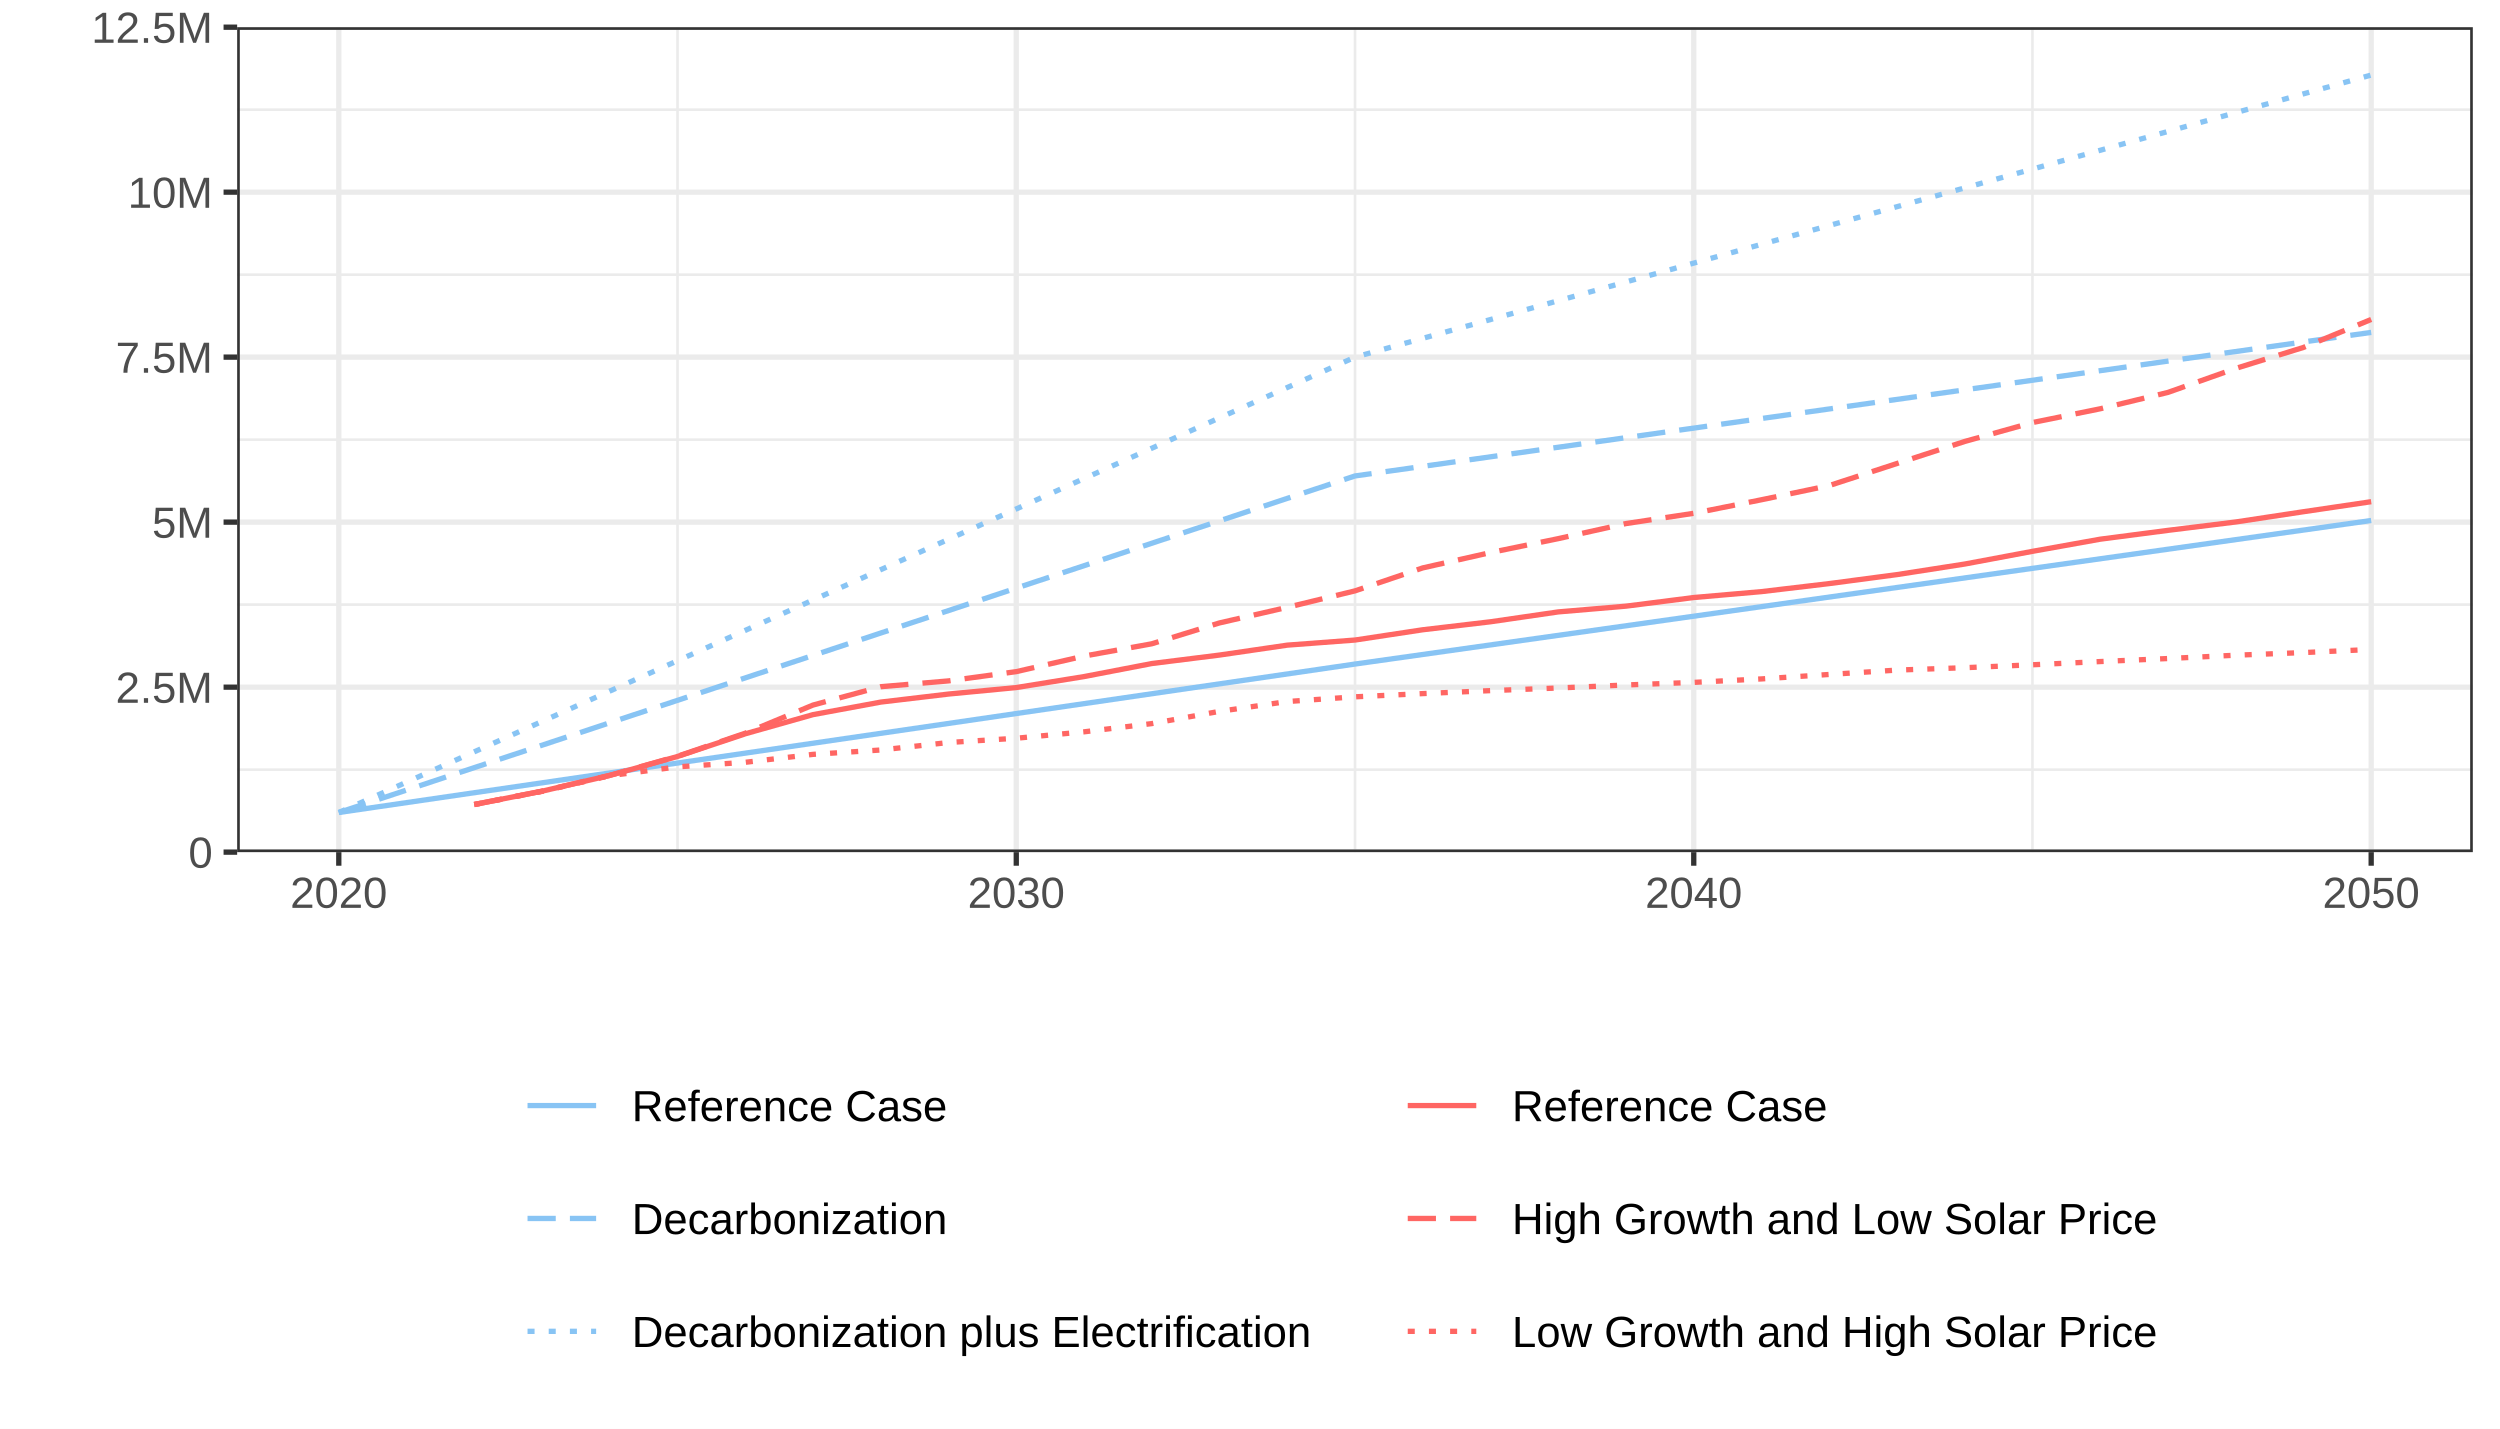
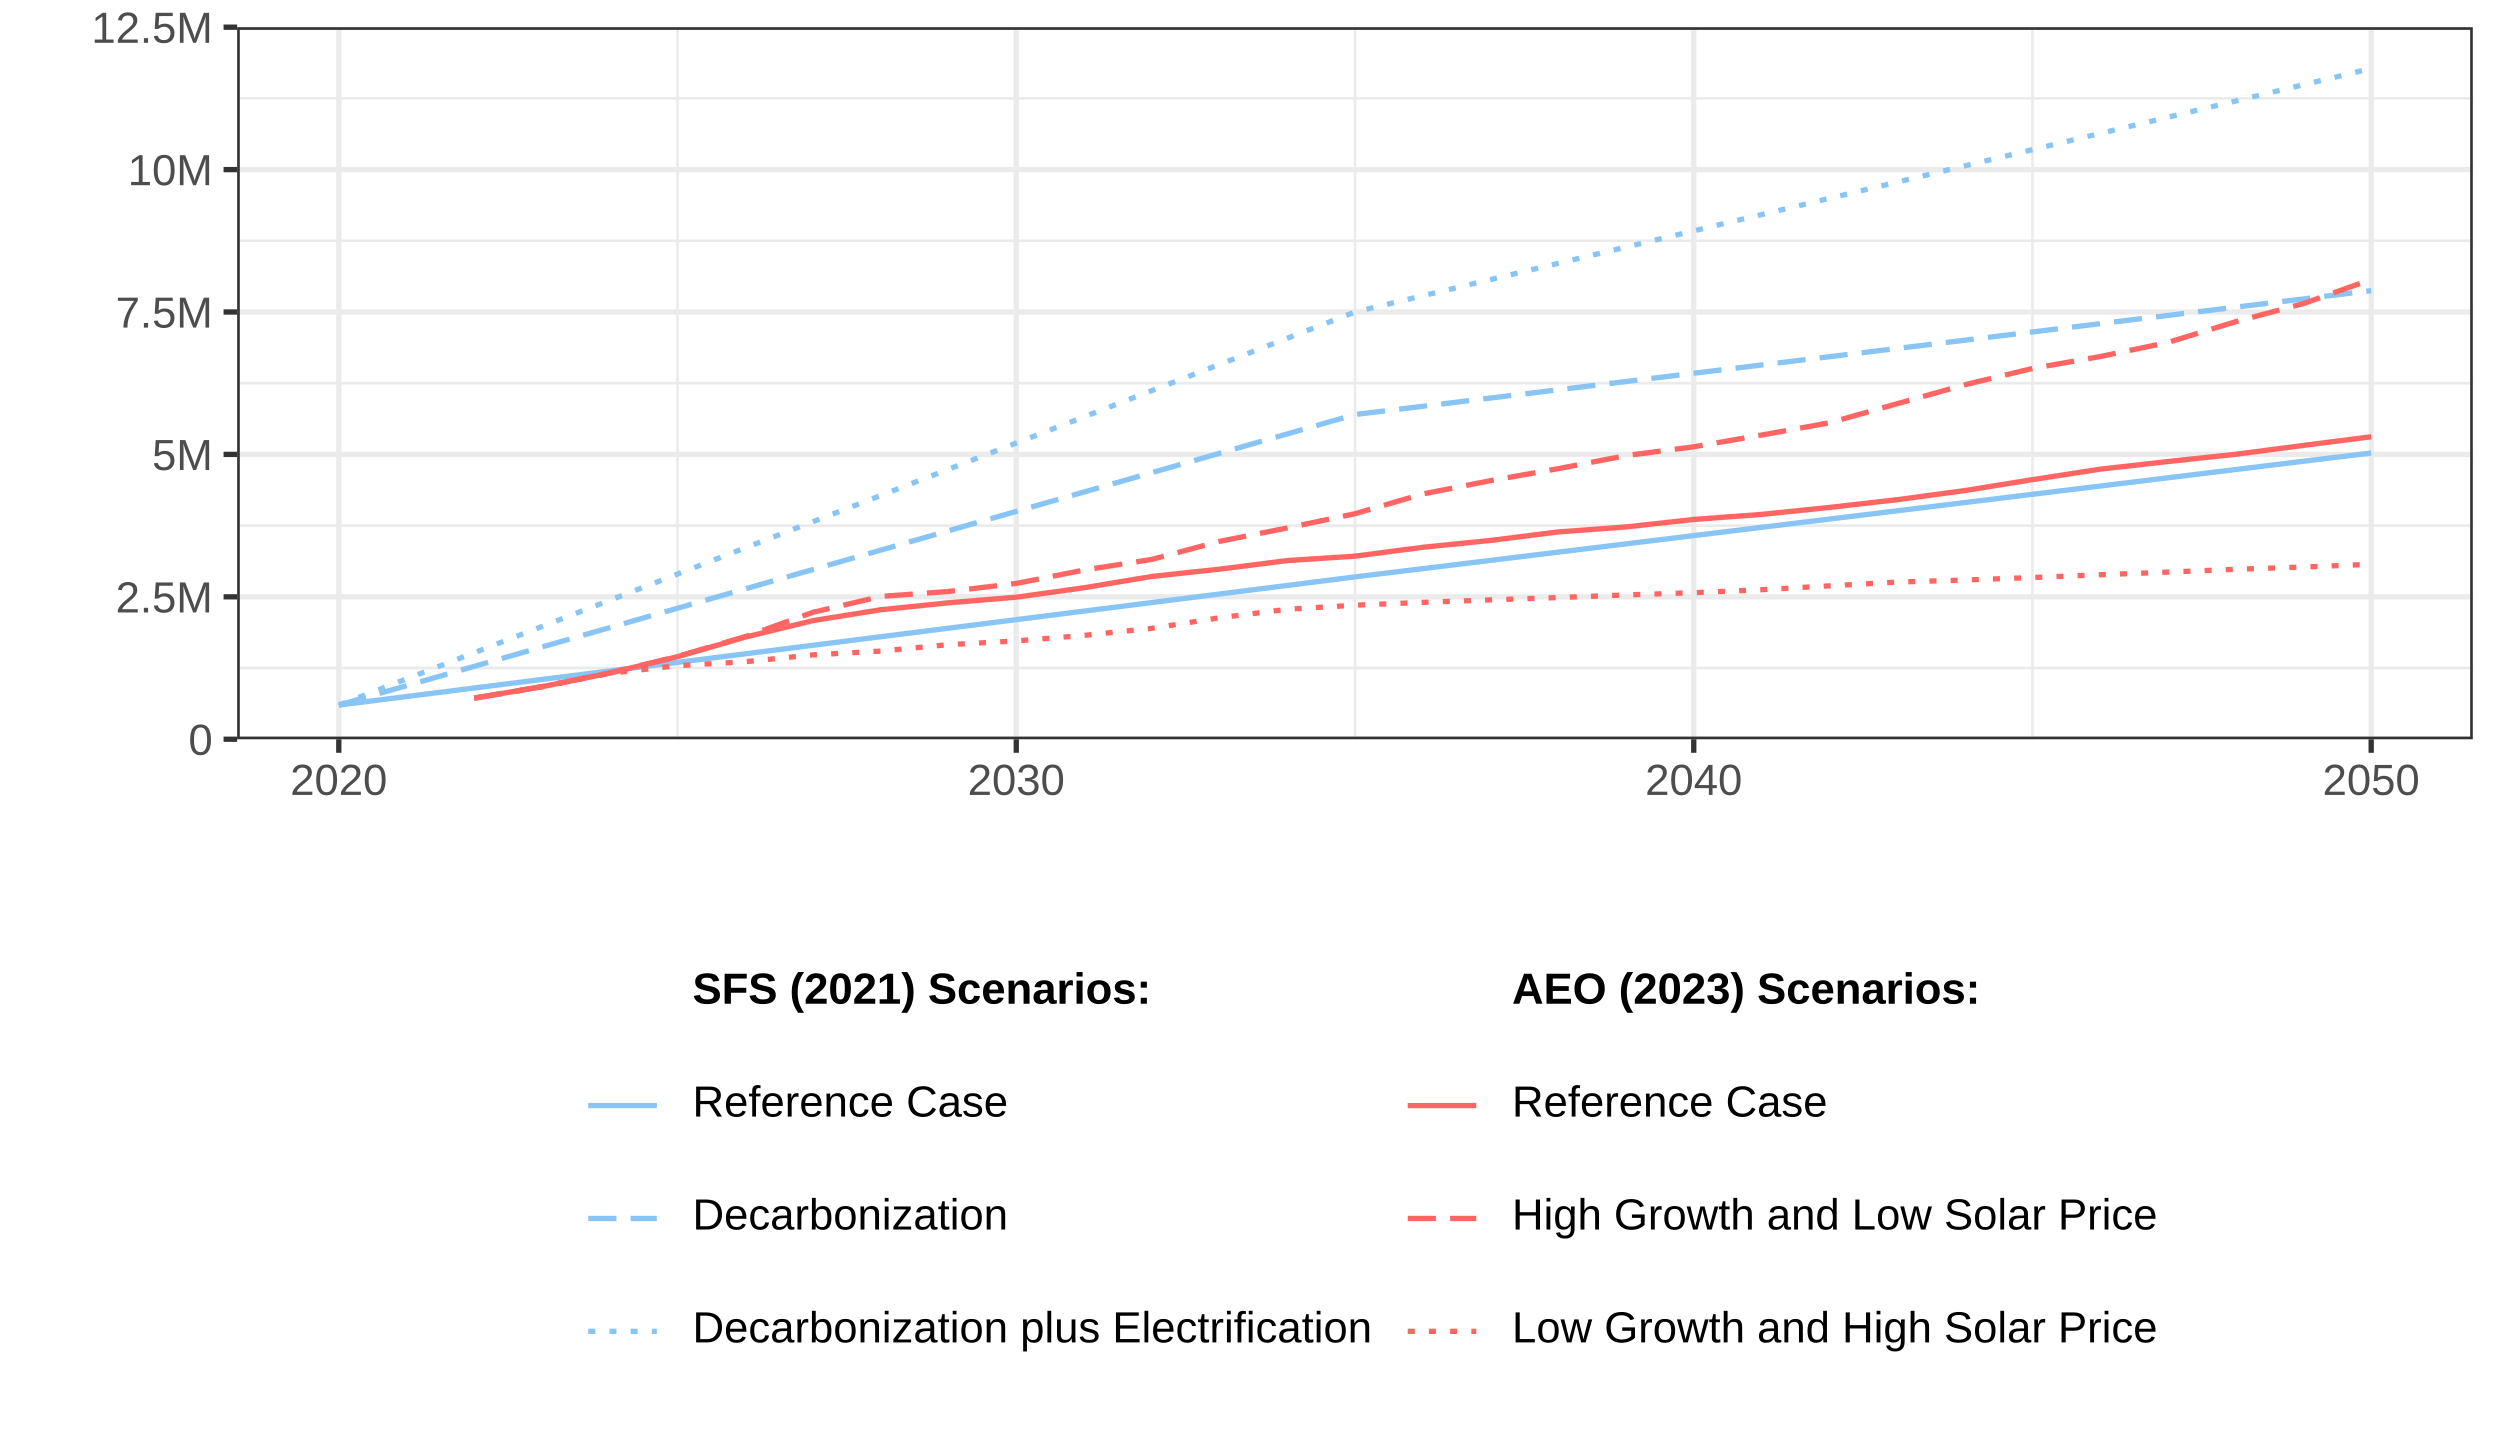
<svg xmlns="http://www.w3.org/2000/svg" class="svglite" width="504.00pt" height="288.00pt" viewBox="0 0 504.00 288.00">
  <defs>
    <style type="text/css">
    .svglite line, .svglite polyline, .svglite polygon, .svglite path, .svglite rect, .svglite circle {
      fill: none;
      stroke: #000000;
      stroke-linecap: round;
      stroke-linejoin: round;
      stroke-miterlimit: 10.00;
    }
    .svglite text {
      white-space: pre;
    }
  </style>
  </defs>
  <rect width="100%" height="100%" style="stroke: none; fill: #FFFFFF;" />
  <defs>
    <clipPath id="cpMC4wMHw1MDQuMDB8MC4wMHwyODguMDA=">
      <rect x="0.00" y="0.00" width="504.00" height="288.00" />
    </clipPath>
  </defs>
  <g clip-path="url(#cpMC4wMHw1MDQuMDB8MC4wMHwyODguMDA=)">
    <rect x="0.00" y="0.00" width="504.00" height="288.00" style="stroke-width: 1.07; stroke: #FFFFFF; fill: #FFFFFF;" />
  </g>
  <defs>
-     <clipPath id="cpNDcuODF8NDk4LjUyfDUuNDh8MTcxLjc5">
-       <rect x="47.81" y="5.48" width="450.71" height="166.31" />
+     <clipPath id="cpNDcuODF8NDk4LjUyfDUuNDh8MTQ5LjAz">
+       <rect x="47.81" y="5.48" width="450.71" height="143.55" />
    </clipPath>
  </defs>
-   <g clip-path="url(#cpNDcuODF8NDk4LjUyfDUuNDh8MTcxLjc5)">
-     <rect x="47.81" y="5.48" width="450.71" height="166.31" style="stroke-width: 1.07; stroke: none; fill: #FFFFFF;" />
-     <polyline points="47.81,155.16 498.52,155.16 " style="stroke-width: 0.53; stroke: #EBEBEB; stroke-linecap: butt;" />
-     <polyline points="47.81,121.89 498.52,121.89 " style="stroke-width: 0.53; stroke: #EBEBEB; stroke-linecap: butt;" />
-     <polyline points="47.81,88.63 498.52,88.63 " style="stroke-width: 0.53; stroke: #EBEBEB; stroke-linecap: butt;" />
-     <polyline points="47.81,55.37 498.52,55.37 " style="stroke-width: 0.53; stroke: #EBEBEB; stroke-linecap: butt;" />
-     <polyline points="47.81,22.11 498.52,22.11 " style="stroke-width: 0.53; stroke: #EBEBEB; stroke-linecap: butt;" />
-     <polyline points="136.59,171.79 136.59,5.48 " style="stroke-width: 0.53; stroke: #EBEBEB; stroke-linecap: butt;" />
-     <polyline points="273.17,171.79 273.17,5.48 " style="stroke-width: 0.53; stroke: #EBEBEB; stroke-linecap: butt;" />
-     <polyline points="409.74,171.79 409.74,5.48 " style="stroke-width: 0.53; stroke: #EBEBEB; stroke-linecap: butt;" />
-     <polyline points="47.81,171.79 498.52,171.79 " style="stroke-width: 1.07; stroke: #EBEBEB; stroke-linecap: butt;" />
-     <polyline points="47.81,138.53 498.52,138.53 " style="stroke-width: 1.07; stroke: #EBEBEB; stroke-linecap: butt;" />
-     <polyline points="47.81,105.26 498.52,105.26 " style="stroke-width: 1.07; stroke: #EBEBEB; stroke-linecap: butt;" />
-     <polyline points="47.81,72.00 498.52,72.00 " style="stroke-width: 1.07; stroke: #EBEBEB; stroke-linecap: butt;" />
-     <polyline points="47.81,38.74 498.52,38.74 " style="stroke-width: 1.07; stroke: #EBEBEB; stroke-linecap: butt;" />
+   <g clip-path="url(#cpNDcuODF8NDk4LjUyfDUuNDh8MTQ5LjAz)">
+     <rect x="47.81" y="5.48" width="450.71" height="143.55" style="stroke-width: 1.07; stroke: none; fill: #FFFFFF;" />
+     <polyline points="47.81,134.67 498.52,134.67 " style="stroke-width: 0.53; stroke: #EBEBEB; stroke-linecap: butt;" />
+     <polyline points="47.81,105.96 498.52,105.96 " style="stroke-width: 0.53; stroke: #EBEBEB; stroke-linecap: butt;" />
+     <polyline points="47.81,77.25 498.52,77.25 " style="stroke-width: 0.53; stroke: #EBEBEB; stroke-linecap: butt;" />
+     <polyline points="47.81,48.54 498.52,48.54 " style="stroke-width: 0.53; stroke: #EBEBEB; stroke-linecap: butt;" />
+     <polyline points="47.81,19.83 498.52,19.83 " style="stroke-width: 0.53; stroke: #EBEBEB; stroke-linecap: butt;" />
+     <polyline points="136.59,149.03 136.59,5.48 " style="stroke-width: 0.53; stroke: #EBEBEB; stroke-linecap: butt;" />
+     <polyline points="273.17,149.03 273.17,5.48 " style="stroke-width: 0.53; stroke: #EBEBEB; stroke-linecap: butt;" />
+     <polyline points="409.74,149.03 409.74,5.48 " style="stroke-width: 0.53; stroke: #EBEBEB; stroke-linecap: butt;" />
+     <polyline points="47.81,149.03 498.52,149.03 " style="stroke-width: 1.07; stroke: #EBEBEB; stroke-linecap: butt;" />
+     <polyline points="47.81,120.32 498.52,120.32 " style="stroke-width: 1.07; stroke: #EBEBEB; stroke-linecap: butt;" />
+     <polyline points="47.81,91.61 498.52,91.61 " style="stroke-width: 1.07; stroke: #EBEBEB; stroke-linecap: butt;" />
+     <polyline points="47.81,62.90 498.52,62.90 " style="stroke-width: 1.07; stroke: #EBEBEB; stroke-linecap: butt;" />
+     <polyline points="47.81,34.19 498.52,34.19 " style="stroke-width: 1.07; stroke: #EBEBEB; stroke-linecap: butt;" />
    <polyline points="47.81,5.48 498.52,5.48 " style="stroke-width: 1.07; stroke: #EBEBEB; stroke-linecap: butt;" />
-     <polyline points="68.30,171.79 68.30,5.48 " style="stroke-width: 1.07; stroke: #EBEBEB; stroke-linecap: butt;" />
-     <polyline points="204.88,171.79 204.88,5.48 " style="stroke-width: 1.07; stroke: #EBEBEB; stroke-linecap: butt;" />
-     <polyline points="341.46,171.79 341.46,5.48 " style="stroke-width: 1.07; stroke: #EBEBEB; stroke-linecap: butt;" />
-     <polyline points="478.03,171.79 478.03,5.48 " style="stroke-width: 1.07; stroke: #EBEBEB; stroke-linecap: butt;" />
-     <polyline points="68.30,163.80 273.17,133.87 478.03,104.93 " style="stroke-width: 1.07; stroke: #88C4F4; stroke-linecap: butt;" />
-     <polyline points="68.30,163.80 273.17,95.95 478.03,67.01 " style="stroke-width: 1.07; stroke: #88C4F4; stroke-dasharray: 5.69,2.85; stroke-linecap: butt;" />
-     <polyline points="68.30,163.80 273.17,72.00 478.03,15.13 " style="stroke-width: 1.07; stroke: #88C4F4; stroke-dasharray: 1.42,2.85; stroke-linecap: butt;" />
-     <polyline points="95.61,162.19 109.27,159.50 122.93,156.32 136.59,152.50 150.25,147.93 163.90,144.07 177.56,141.54 191.22,139.92 204.88,138.61 218.53,136.40 232.19,133.77 245.85,132.06 259.51,130.06 273.17,129.03 286.82,126.96 300.48,125.35 314.14,123.36 327.80,122.20 341.46,120.46 355.11,119.27 368.77,117.65 382.43,115.84 396.09,113.71 409.74,111.15 423.40,108.70 437.06,106.92 450.72,105.23 464.38,103.16 478.03,101.14 " style="stroke-width: 1.07; stroke: #FF6663; stroke-linecap: butt;" />
-     <polyline points="95.61,162.18 109.27,159.50 122.93,156.31 136.59,152.46 150.25,147.81 163.90,142.14 177.56,138.44 191.22,137.27 204.88,135.40 218.53,132.27 232.19,129.79 245.85,125.58 259.51,122.44 273.17,119.12 286.82,114.49 300.48,111.40 314.14,108.59 327.80,105.55 341.46,103.48 355.11,100.75 368.77,97.89 382.43,93.44 396.09,89.00 409.74,85.19 423.40,82.41 437.06,79.11 450.72,74.27 464.38,70.04 478.03,64.40 " style="stroke-width: 1.07; stroke: #FF6663; stroke-dasharray: 5.69,2.85; stroke-linecap: butt;" />
-     <polyline points="95.61,162.20 109.27,159.54 122.93,156.38 136.59,154.60 150.25,153.68 163.90,152.08 177.56,151.20 191.22,149.69 204.88,148.83 218.53,147.54 232.19,145.88 245.85,143.41 259.51,141.43 273.17,140.48 286.82,139.83 300.48,139.23 314.14,138.70 327.80,138.09 341.46,137.57 355.11,136.87 368.77,135.97 382.43,135.09 396.09,134.61 409.74,134.02 423.40,133.37 437.06,132.76 450.72,132.09 464.38,131.56 478.03,130.93 " style="stroke-width: 1.07; stroke: #FF6663; stroke-dasharray: 1.42,2.85; stroke-linecap: butt;" />
-     <rect x="47.81" y="5.48" width="450.71" height="166.31" style="stroke-width: 1.07; stroke: #333333;" />
+     <polyline points="68.30,149.03 68.30,5.48 " style="stroke-width: 1.07; stroke: #EBEBEB; stroke-linecap: butt;" />
+     <polyline points="204.88,149.03 204.88,5.48 " style="stroke-width: 1.07; stroke: #EBEBEB; stroke-linecap: butt;" />
+     <polyline points="341.46,149.03 341.46,5.48 " style="stroke-width: 1.07; stroke: #EBEBEB; stroke-linecap: butt;" />
+     <polyline points="478.03,149.03 478.03,5.48 " style="stroke-width: 1.07; stroke: #EBEBEB; stroke-linecap: butt;" />
+     <polyline points="68.30,142.14 273.17,116.30 478.03,91.32 " style="stroke-width: 1.07; stroke: #88C4F4; stroke-linecap: butt;" />
+     <polyline points="68.30,142.14 273.17,83.57 478.03,58.59 " style="stroke-width: 1.07; stroke: #88C4F4; stroke-dasharray: 5.69,2.85; stroke-linecap: butt;" />
+     <polyline points="68.30,142.14 273.17,62.90 478.03,13.81 " style="stroke-width: 1.07; stroke: #88C4F4; stroke-dasharray: 1.42,2.85; stroke-linecap: butt;" />
+     <polyline points="95.61,140.74 109.27,138.43 122.93,135.68 136.59,132.38 150.25,128.44 163.90,125.11 177.56,122.92 191.22,121.52 204.88,120.39 218.53,118.49 232.19,116.21 245.85,114.74 259.51,113.01 273.17,112.12 286.82,110.33 300.48,108.95 314.14,107.23 327.80,106.23 341.46,104.72 355.11,103.70 368.77,102.30 382.43,100.74 396.09,98.90 409.74,96.69 423.40,94.58 437.06,93.04 450.72,91.58 464.38,89.79 478.03,88.05 " style="stroke-width: 1.07; stroke: #FF6663; stroke-linecap: butt;" />
+     <polyline points="95.61,140.74 109.27,138.42 122.93,135.67 136.59,132.35 150.25,128.33 163.90,123.44 177.56,120.24 191.22,119.24 204.88,117.62 218.53,114.92 232.19,112.78 245.85,109.14 259.51,106.43 273.17,103.56 286.82,99.58 300.48,96.90 314.14,94.48 327.80,91.85 341.46,90.07 355.11,87.71 368.77,85.24 382.43,81.40 396.09,77.57 409.74,74.28 423.40,71.88 437.06,69.03 450.72,64.85 464.38,61.20 478.03,56.34 " style="stroke-width: 1.07; stroke: #FF6663; stroke-dasharray: 5.69,2.85; stroke-linecap: butt;" />
+     <polyline points="95.61,140.75 109.27,138.45 122.93,135.73 136.59,134.20 150.25,133.40 163.90,132.02 177.56,131.26 191.22,129.96 204.88,129.21 218.53,128.10 232.19,126.67 245.85,124.54 259.51,122.83 273.17,122.01 286.82,121.44 300.48,120.93 314.14,120.47 327.80,119.94 341.46,119.49 355.11,118.89 368.77,118.11 382.43,117.35 396.09,116.93 409.74,116.43 423.40,115.87 437.06,115.34 450.72,114.77 464.38,114.31 478.03,113.76 " style="stroke-width: 1.07; stroke: #FF6663; stroke-dasharray: 1.42,2.85; stroke-linecap: butt;" />
+     <rect x="47.81" y="5.48" width="450.71" height="143.55" style="stroke-width: 1.07; stroke: #333333;" />
  </g>
  <g clip-path="url(#cpMC4wMHw1MDQuMDB8MC4wMHwyODguMDA=)">
-     <text x="42.88" y="174.94" text-anchor="end" style="font-size: 8.80px;fill: #4D4D4D; font-family: &quot;Arial&quot;;" textLength="4.90px" lengthAdjust="spacingAndGlyphs">0</text>
-     <text x="42.88" y="141.68" text-anchor="end" style="font-size: 8.80px;fill: #4D4D4D; font-family: &quot;Arial&quot;;" textLength="19.57px" lengthAdjust="spacingAndGlyphs">2.5M</text>
-     <text x="42.88" y="108.41" text-anchor="end" style="font-size: 8.80px;fill: #4D4D4D; font-family: &quot;Arial&quot;;" textLength="12.23px" lengthAdjust="spacingAndGlyphs">5M</text>
-     <text x="42.88" y="75.15" text-anchor="end" style="font-size: 8.80px;fill: #4D4D4D; font-family: &quot;Arial&quot;;" textLength="19.57px" lengthAdjust="spacingAndGlyphs">7.5M</text>
-     <text x="42.88" y="41.89" text-anchor="end" style="font-size: 8.80px;fill: #4D4D4D; font-family: &quot;Arial&quot;;" textLength="17.12px" lengthAdjust="spacingAndGlyphs">10M</text>
+     <text x="42.88" y="152.18" text-anchor="end" style="font-size: 8.80px;fill: #4D4D4D; font-family: &quot;Arial&quot;;" textLength="4.90px" lengthAdjust="spacingAndGlyphs">0</text>
+     <text x="42.88" y="123.47" text-anchor="end" style="font-size: 8.80px;fill: #4D4D4D; font-family: &quot;Arial&quot;;" textLength="19.57px" lengthAdjust="spacingAndGlyphs">2.5M</text>
+     <text x="42.88" y="94.76" text-anchor="end" style="font-size: 8.80px;fill: #4D4D4D; font-family: &quot;Arial&quot;;" textLength="12.23px" lengthAdjust="spacingAndGlyphs">5M</text>
+     <text x="42.88" y="66.05" text-anchor="end" style="font-size: 8.80px;fill: #4D4D4D; font-family: &quot;Arial&quot;;" textLength="19.57px" lengthAdjust="spacingAndGlyphs">7.5M</text>
+     <text x="42.88" y="37.34" text-anchor="end" style="font-size: 8.80px;fill: #4D4D4D; font-family: &quot;Arial&quot;;" textLength="17.12px" lengthAdjust="spacingAndGlyphs">10M</text>
    <text x="42.88" y="8.63" text-anchor="end" style="font-size: 8.80px;fill: #4D4D4D; font-family: &quot;Arial&quot;;" textLength="24.47px" lengthAdjust="spacingAndGlyphs">12.5M</text>
-     <polyline points="45.07,171.79 47.81,171.79 " style="stroke-width: 1.07; stroke: #333333; stroke-linecap: butt;" />
-     <polyline points="45.07,138.53 47.81,138.53 " style="stroke-width: 1.07; stroke: #333333; stroke-linecap: butt;" />
-     <polyline points="45.07,105.26 47.81,105.26 " style="stroke-width: 1.07; stroke: #333333; stroke-linecap: butt;" />
-     <polyline points="45.07,72.00 47.81,72.00 " style="stroke-width: 1.07; stroke: #333333; stroke-linecap: butt;" />
-     <polyline points="45.07,38.74 47.81,38.74 " style="stroke-width: 1.07; stroke: #333333; stroke-linecap: butt;" />
+     <polyline points="45.07,149.03 47.81,149.03 " style="stroke-width: 1.07; stroke: #333333; stroke-linecap: butt;" />
+     <polyline points="45.07,120.32 47.81,120.32 " style="stroke-width: 1.07; stroke: #333333; stroke-linecap: butt;" />
+     <polyline points="45.07,91.61 47.81,91.61 " style="stroke-width: 1.07; stroke: #333333; stroke-linecap: butt;" />
+     <polyline points="45.07,62.90 47.81,62.90 " style="stroke-width: 1.07; stroke: #333333; stroke-linecap: butt;" />
+     <polyline points="45.07,34.19 47.81,34.19 " style="stroke-width: 1.07; stroke: #333333; stroke-linecap: butt;" />
    <polyline points="45.07,5.48 47.81,5.48 " style="stroke-width: 1.07; stroke: #333333; stroke-linecap: butt;" />
-     <polyline points="68.30,174.53 68.30,171.79 " style="stroke-width: 1.07; stroke: #333333; stroke-linecap: butt;" />
-     <polyline points="204.88,174.53 204.88,171.79 " style="stroke-width: 1.07; stroke: #333333; stroke-linecap: butt;" />
-     <polyline points="341.46,174.53 341.46,171.79 " style="stroke-width: 1.07; stroke: #333333; stroke-linecap: butt;" />
-     <polyline points="478.03,174.53 478.03,171.79 " style="stroke-width: 1.07; stroke: #333333; stroke-linecap: butt;" />
-     <text x="68.30" y="183.02" text-anchor="middle" style="font-size: 8.80px;fill: #4D4D4D; font-family: &quot;Arial&quot;;" textLength="19.58px" lengthAdjust="spacingAndGlyphs">2020</text>
-     <text x="204.88" y="183.02" text-anchor="middle" style="font-size: 8.80px;fill: #4D4D4D; font-family: &quot;Arial&quot;;" textLength="19.58px" lengthAdjust="spacingAndGlyphs">2030</text>
-     <text x="341.46" y="183.02" text-anchor="middle" style="font-size: 8.80px;fill: #4D4D4D; font-family: &quot;Arial&quot;;" textLength="19.58px" lengthAdjust="spacingAndGlyphs">2040</text>
-     <text x="478.03" y="183.02" text-anchor="middle" style="font-size: 8.80px;fill: #4D4D4D; font-family: &quot;Arial&quot;;" textLength="19.58px" lengthAdjust="spacingAndGlyphs">2050</text>
-     <rect x="93.67" y="208.76" width="359.00" height="73.76" style="stroke-width: 1.07; stroke: none; fill: #FFFFFF;" />
-     <rect x="104.62" y="214.24" width="17.28" height="17.28" style="stroke-width: 1.07; stroke: none; fill: #FFFFFF;" />
-     <line x1="106.35" y1="222.88" x2="120.18" y2="222.88" style="stroke-width: 1.07; stroke: #88C4F4; stroke-linecap: butt;" />
-     <rect x="104.62" y="237.00" width="17.28" height="17.28" style="stroke-width: 1.07; stroke: none; fill: #FFFFFF;" />
-     <line x1="106.35" y1="245.64" x2="120.18" y2="245.64" style="stroke-width: 1.07; stroke: #88C4F4; stroke-dasharray: 5.69,2.85; stroke-linecap: butt;" />
-     <rect x="104.62" y="259.76" width="17.28" height="17.28" style="stroke-width: 1.07; stroke: none; fill: #FFFFFF;" />
-     <line x1="106.35" y1="268.40" x2="120.18" y2="268.40" style="stroke-width: 1.07; stroke: #88C4F4; stroke-dasharray: 1.42,2.85; stroke-linecap: butt;" />
+     <polyline points="68.30,151.77 68.30,149.03 " style="stroke-width: 1.07; stroke: #333333; stroke-linecap: butt;" />
+     <polyline points="204.88,151.77 204.88,149.03 " style="stroke-width: 1.07; stroke: #333333; stroke-linecap: butt;" />
+     <polyline points="341.46,151.77 341.46,149.03 " style="stroke-width: 1.07; stroke: #333333; stroke-linecap: butt;" />
+     <polyline points="478.03,151.77 478.03,149.03 " style="stroke-width: 1.07; stroke: #333333; stroke-linecap: butt;" />
+     <text x="68.30" y="160.26" text-anchor="middle" style="font-size: 8.80px;fill: #4D4D4D; font-family: &quot;Arial&quot;;" textLength="19.58px" lengthAdjust="spacingAndGlyphs">2020</text>
+     <text x="204.88" y="160.26" text-anchor="middle" style="font-size: 8.80px;fill: #4D4D4D; font-family: &quot;Arial&quot;;" textLength="19.58px" lengthAdjust="spacingAndGlyphs">2030</text>
+     <text x="341.46" y="160.26" text-anchor="middle" style="font-size: 8.80px;fill: #4D4D4D; font-family: &quot;Arial&quot;;" textLength="19.58px" lengthAdjust="spacingAndGlyphs">2040</text>
+     <text x="478.03" y="160.26" text-anchor="middle" style="font-size: 8.80px;fill: #4D4D4D; font-family: &quot;Arial&quot;;" textLength="19.58px" lengthAdjust="spacingAndGlyphs">2050</text>
+     <rect x="105.91" y="186.00" width="334.52" height="96.52" style="stroke-width: 1.07; stroke: none; fill: #FFFFFF;" />
+     <rect x="116.86" y="191.48" width="17.28" height="17.28" style="stroke-width: 1.07; stroke: none; fill: #FFFFFF;" />
+     <line x1="118.59" y1="200.12" x2="132.42" y2="200.12" style="stroke-width: 1.07; stroke: none; stroke-linecap: butt;" />
+     <rect x="116.86" y="214.24" width="17.28" height="17.28" style="stroke-width: 1.07; stroke: none; fill: #FFFFFF;" />
+     <line x1="118.59" y1="222.88" x2="132.42" y2="222.88" style="stroke-width: 1.07; stroke: #88C4F4; stroke-linecap: butt;" />
+     <rect x="116.86" y="237.00" width="17.28" height="17.28" style="stroke-width: 1.07; stroke: none; fill: #FFFFFF;" />
+     <line x1="118.59" y1="245.64" x2="132.42" y2="245.64" style="stroke-width: 1.07; stroke: #88C4F4; stroke-dasharray: 5.69,2.85; stroke-linecap: butt;" />
+     <rect x="116.86" y="259.76" width="17.28" height="17.28" style="stroke-width: 1.07; stroke: none; fill: #FFFFFF;" />
+     <line x1="118.59" y1="268.40" x2="132.42" y2="268.40" style="stroke-width: 1.07; stroke: #88C4F4; stroke-dasharray: 1.42,2.85; stroke-linecap: butt;" />
+     <rect x="282.07" y="191.48" width="17.28" height="17.28" style="stroke-width: 1.07; stroke: none; fill: #FFFFFF;" />
+     <line x1="283.80" y1="200.12" x2="297.62" y2="200.12" style="stroke-width: 1.07; stroke: none; stroke-linecap: butt;" />
    <rect x="282.07" y="214.24" width="17.28" height="17.28" style="stroke-width: 1.07; stroke: none; fill: #FFFFFF;" />
    <line x1="283.80" y1="222.88" x2="297.62" y2="222.88" style="stroke-width: 1.07; stroke: #FF6663; stroke-linecap: butt;" />
    <rect x="282.07" y="237.00" width="17.28" height="17.28" style="stroke-width: 1.07; stroke: none; fill: #FFFFFF;" />
    <line x1="283.80" y1="245.64" x2="297.62" y2="245.64" style="stroke-width: 1.07; stroke: #FF6663; stroke-dasharray: 5.69,2.85; stroke-linecap: butt;" />
    <rect x="282.07" y="259.76" width="17.28" height="17.28" style="stroke-width: 1.07; stroke: none; fill: #FFFFFF;" />
    <line x1="283.80" y1="268.40" x2="297.62" y2="268.40" style="stroke-width: 1.07; stroke: #FF6663; stroke-dasharray: 1.42,2.85; stroke-linecap: butt;" />
-     <text x="127.38" y="226.03" style="font-size: 8.80px; font-family: &quot;Arial&quot;;" textLength="75.84px" lengthAdjust="spacingAndGlyphs">Reference Case     </text>
-     <text x="127.38" y="248.79" style="font-size: 8.80px; font-family: &quot;Arial&quot;;" textLength="75.84px" lengthAdjust="spacingAndGlyphs">Decarbonization     </text>
-     <text x="127.38" y="271.55" style="font-size: 8.80px; font-family: &quot;Arial&quot;;" textLength="149.21px" lengthAdjust="spacingAndGlyphs">Decarbonization plus Electrification     </text>
-     <text x="304.83" y="226.03" style="font-size: 8.80px; font-family: &quot;Arial&quot;;" textLength="73.39px" lengthAdjust="spacingAndGlyphs">Reference Case    </text>
-     <text x="304.83" y="248.79" style="font-size: 8.80px; font-family: &quot;Arial&quot;;" textLength="142.36px" lengthAdjust="spacingAndGlyphs">High Growth and Low Solar Price     </text>
-     <text x="304.83" y="271.55" style="font-size: 8.80px; font-family: &quot;Arial&quot;;" textLength="142.36px" lengthAdjust="spacingAndGlyphs">Low Growth and High Solar Price     </text>
+     <text x="139.62" y="202.35" style="font-size: 8.80px; font-weight: bold; font-family: &quot;Arial&quot;;" textLength="17.11px" lengthAdjust="spacingAndGlyphs">SFS</text>
+     <text x="159.18" y="202.35" style="font-size: 8.80px; font-weight: bold; font-family: &quot;Arial&quot;;" textLength="25.44px" lengthAdjust="spacingAndGlyphs">(2021)</text>
+     <text x="187.07" y="202.35" style="font-size: 8.80px; font-weight: bold; font-family: &quot;Arial&quot;;" textLength="45.00px" lengthAdjust="spacingAndGlyphs">Scenarios:</text>
+     <text x="139.62" y="225.11" style="font-size: 8.80px; font-family: &quot;Arial&quot;;" textLength="40.61px" lengthAdjust="spacingAndGlyphs">Reference</text>
+     <text x="182.68" y="225.11" style="font-size: 8.80px; font-family: &quot;Arial&quot;;" textLength="20.54px" lengthAdjust="spacingAndGlyphs">Case</text>
+     <text x="139.62" y="247.87" style="font-size: 8.80px; font-family: &quot;Arial&quot;;" textLength="63.60px" lengthAdjust="spacingAndGlyphs">Decarbonization</text>
+     <text x="139.62" y="270.63" style="font-size: 8.80px; font-family: &quot;Arial&quot;;" textLength="63.60px" lengthAdjust="spacingAndGlyphs">Decarbonization</text>
+     <text x="205.67" y="270.63" style="font-size: 8.80px; font-family: &quot;Arial&quot;;" textLength="16.14px" lengthAdjust="spacingAndGlyphs">plus</text>
+     <text x="224.26" y="270.63" style="font-size: 8.80px; font-family: &quot;Arial&quot;;" textLength="52.33px" lengthAdjust="spacingAndGlyphs">Electrification</text>
+     <text x="304.83" y="202.35" style="font-size: 8.80px; font-weight: bold; font-family: &quot;Arial&quot;;" textLength="19.07px" lengthAdjust="spacingAndGlyphs">AEO</text>
+     <text x="326.34" y="202.35" style="font-size: 8.80px; font-weight: bold; font-family: &quot;Arial&quot;;" textLength="25.44px" lengthAdjust="spacingAndGlyphs">(2023)</text>
+     <text x="354.23" y="202.35" style="font-size: 8.80px; font-weight: bold; font-family: &quot;Arial&quot;;" textLength="45.00px" lengthAdjust="spacingAndGlyphs">Scenarios:</text>
+     <text x="304.83" y="225.11" style="font-size: 8.80px; font-family: &quot;Arial&quot;;" textLength="40.61px" lengthAdjust="spacingAndGlyphs">Reference</text>
+     <text x="347.88" y="225.11" style="font-size: 8.80px; font-family: &quot;Arial&quot;;" textLength="20.54px" lengthAdjust="spacingAndGlyphs">Case</text>
+     <text x="304.83" y="247.87" style="font-size: 8.80px; font-family: &quot;Arial&quot;;" textLength="18.09px" lengthAdjust="spacingAndGlyphs">High</text>
+     <text x="325.37" y="247.87" style="font-size: 8.80px; font-family: &quot;Arial&quot;;" textLength="28.37px" lengthAdjust="spacingAndGlyphs">Growth</text>
+     <text x="356.19" y="247.87" style="font-size: 8.80px; font-family: &quot;Arial&quot;;" textLength="14.69px" lengthAdjust="spacingAndGlyphs">and</text>
+     <text x="373.32" y="247.87" style="font-size: 8.80px; font-family: &quot;Arial&quot;;" textLength="16.14px" lengthAdjust="spacingAndGlyphs">Low</text>
+     <text x="391.91" y="247.87" style="font-size: 8.80px; font-family: &quot;Arial&quot;;" textLength="20.54px" lengthAdjust="spacingAndGlyphs">Solar</text>
+     <text x="414.90" y="247.87" style="font-size: 8.80px; font-family: &quot;Arial&quot;;" textLength="20.04px" lengthAdjust="spacingAndGlyphs">Price</text>
+     <text x="304.83" y="270.63" style="font-size: 8.80px; font-family: &quot;Arial&quot;;" textLength="16.14px" lengthAdjust="spacingAndGlyphs">Low</text>
+     <text x="323.42" y="270.63" style="font-size: 8.80px; font-family: &quot;Arial&quot;;" textLength="28.37px" lengthAdjust="spacingAndGlyphs">Growth</text>
+     <text x="354.23" y="270.63" style="font-size: 8.80px; font-family: &quot;Arial&quot;;" textLength="14.69px" lengthAdjust="spacingAndGlyphs">and</text>
+     <text x="371.37" y="270.63" style="font-size: 8.80px; font-family: &quot;Arial&quot;;" textLength="18.09px" lengthAdjust="spacingAndGlyphs">High</text>
+     <text x="391.91" y="270.63" style="font-size: 8.80px; font-family: &quot;Arial&quot;;" textLength="20.54px" lengthAdjust="spacingAndGlyphs">Solar</text>
+     <text x="414.90" y="270.63" style="font-size: 8.80px; font-family: &quot;Arial&quot;;" textLength="20.04px" lengthAdjust="spacingAndGlyphs">Price</text>
  </g>
</svg>
